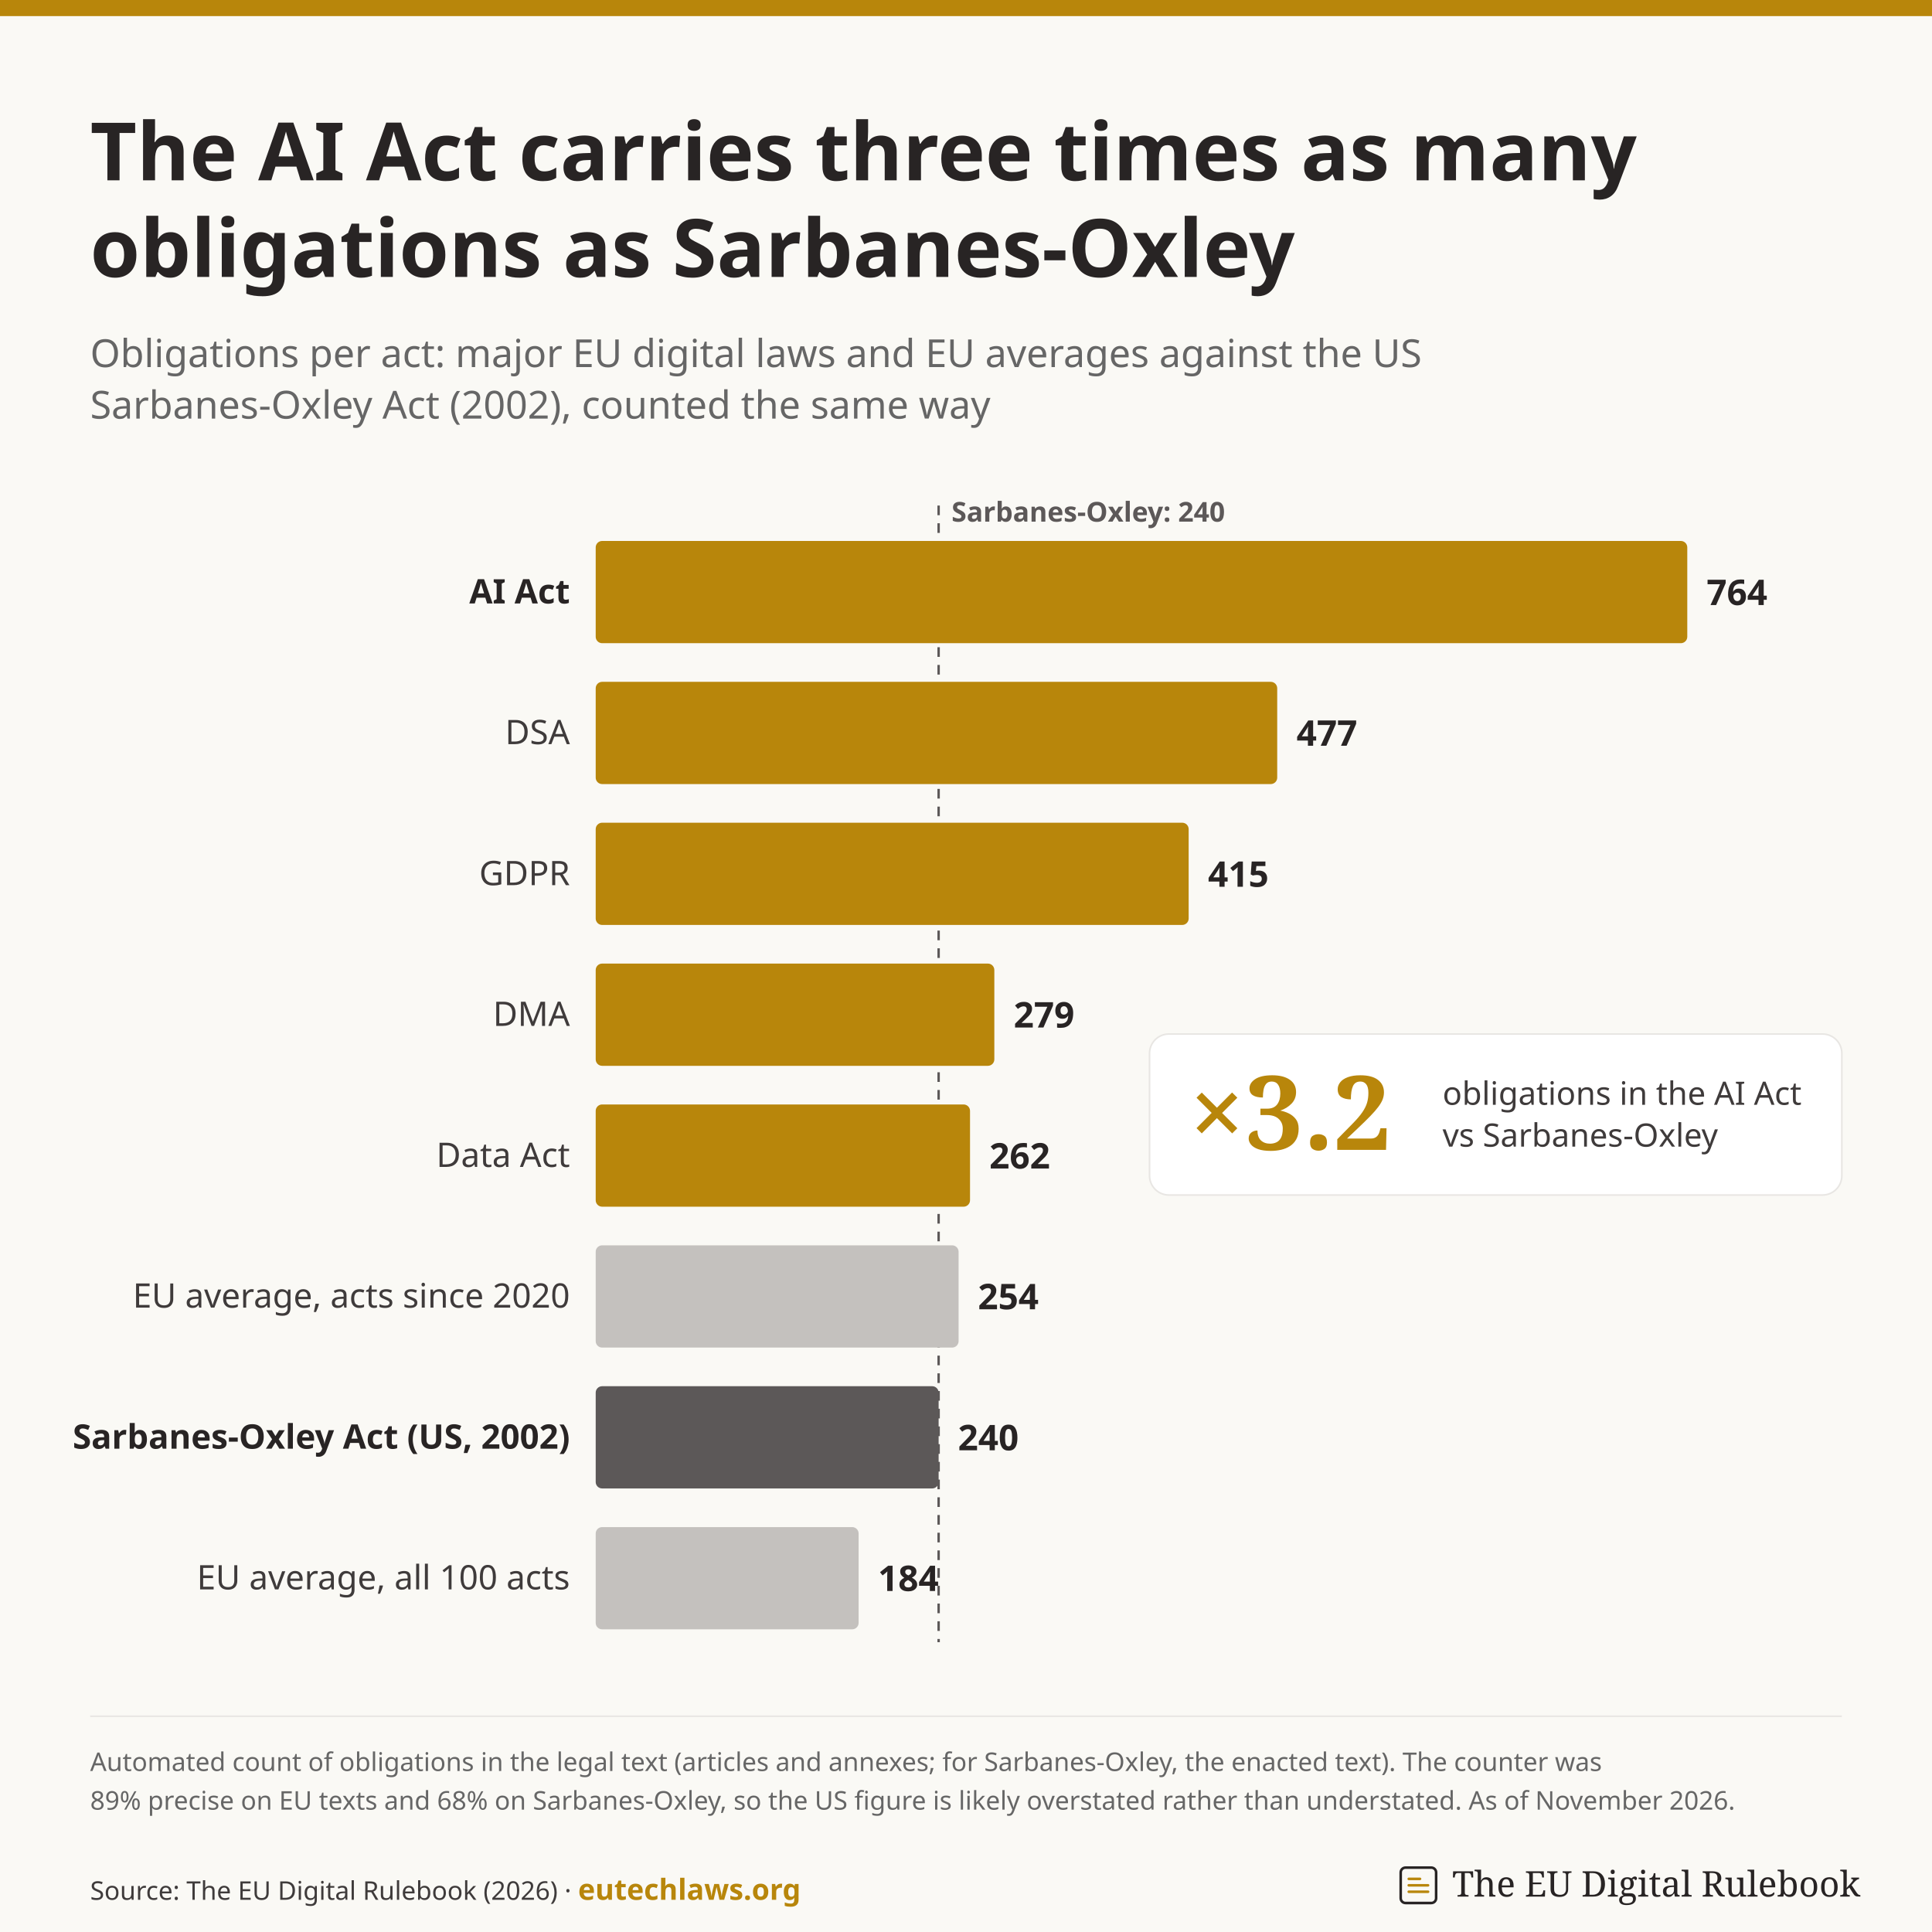
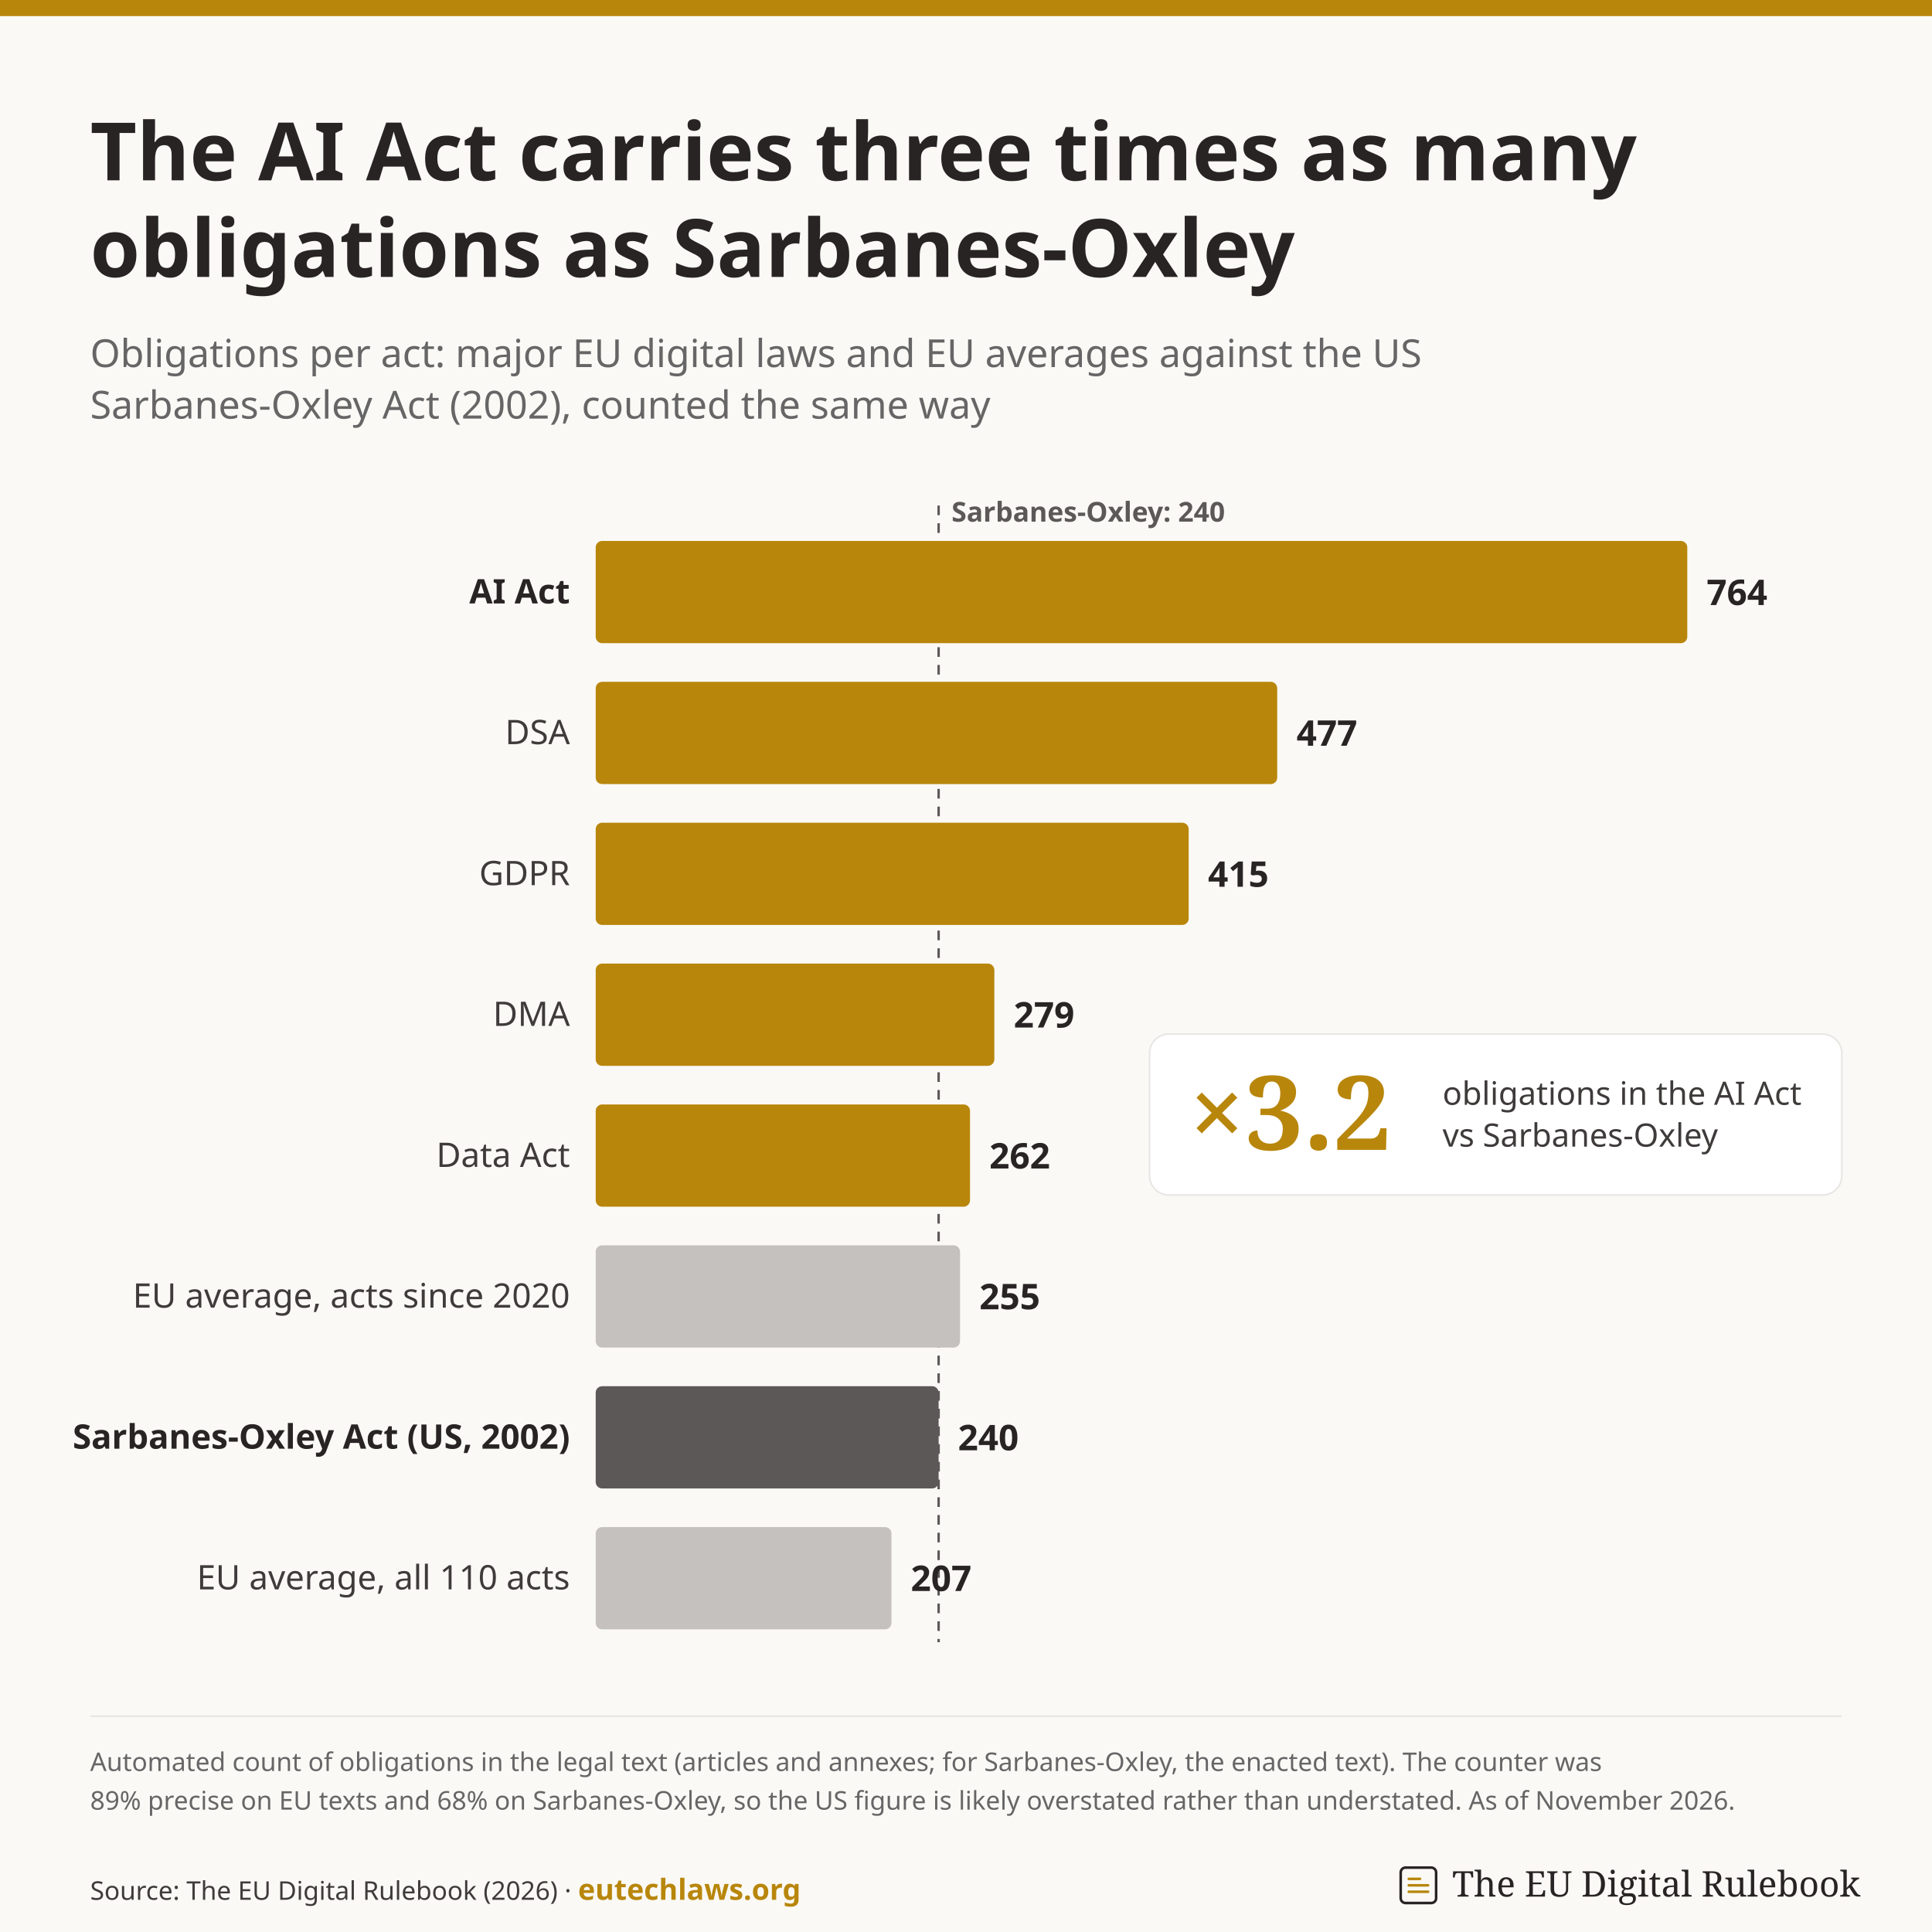
- <svg xmlns="http://www.w3.org/2000/svg" viewBox="0 0 1200 1200" width="100%" role="img" aria-label="The AI Act carries three times as many obligations as Sarbanes-Oxley: AI Act 764; DSA 477; GDPR 415; DMA 279; Data Act 262; EU average, acts since 2020 254; Sarbanes-Oxley Act (US, 2002) 240; EU average, all 100 acts 184">
+ <svg xmlns="http://www.w3.org/2000/svg" viewBox="0 0 1200 1200" width="100%" role="img" aria-label="The AI Act carries three times as many obligations as Sarbanes-Oxley: AI Act 764; DSA 477; GDPR 415; DMA 279; Data Act 262; EU average, acts since 2020 255; Sarbanes-Oxley Act (US, 2002) 240; EU average, all 110 acts 207">
  <rect width="1200" height="1200" fill="#FAF9F5" />
  <rect width="1200" height="10" fill="#B8860B" />
  <text x="56.0" y="112.0" text-anchor="start" font-family="DM Sans, sans-serif" font-size="50" font-weight="700" fill="#282424">The AI Act carries three times as many</text>
  <text x="56.0" y="172.0" text-anchor="start" font-family="DM Sans, sans-serif" font-size="50" font-weight="700" fill="#282424">obligations as Sarbanes-Oxley</text>
  <text x="56.0" y="228.0" text-anchor="start" font-family="DM Sans, sans-serif" font-size="24" font-weight="400" fill="#666666">Obligations per act: major EU digital laws and EU averages against the US</text>
  <text x="56.0" y="260.0" text-anchor="start" font-family="DM Sans, sans-serif" font-size="24" font-weight="400" fill="#666666">Sarbanes-Oxley Act (2002), counted the same way</text>
  <line x1="583.0" x2="583.0" y1="314" y2="1020" stroke="#5C5858" stroke-width="1.5" stroke-dasharray="6 5" />
  <text x="591.0" y="324.0" text-anchor="start" font-family="DM Sans, sans-serif" font-size="17" font-weight="600" fill="#5C5858">Sarbanes-Oxley: 240</text>
  <text x="354.0" y="374.8" text-anchor="end" font-family="DM Sans, sans-serif" font-size="21" font-weight="600" fill="#282424">AI Act</text>
  <rect x="370" y="336.0" width="678.0" height="63.5" rx="4" fill="#B8860B" />
  <text x="1060.0" y="375.8" text-anchor="start" font-family="DM Sans, sans-serif" font-size="22" font-weight="700" fill="#282424">764</text>
  <text x="354.0" y="462.2" text-anchor="end" font-family="DM Sans, sans-serif" font-size="21" font-weight="400" fill="#3F3B3B">DSA</text>
  <rect x="370" y="423.5" width="423.3" height="63.5" rx="4" fill="#B8860B" />
  <text x="805.3" y="463.2" text-anchor="start" font-family="DM Sans, sans-serif" font-size="22" font-weight="700" fill="#282424">477</text>
  <text x="354.0" y="549.8" text-anchor="end" font-family="DM Sans, sans-serif" font-size="21" font-weight="400" fill="#3F3B3B">GDPR</text>
  <rect x="370" y="511.0" width="368.3" height="63.5" rx="4" fill="#B8860B" />
  <text x="750.3" y="550.8" text-anchor="start" font-family="DM Sans, sans-serif" font-size="22" font-weight="700" fill="#282424">415</text>
  <text x="354.0" y="637.2" text-anchor="end" font-family="DM Sans, sans-serif" font-size="21" font-weight="400" fill="#3F3B3B">DMA</text>
  <rect x="370" y="598.5" width="247.6" height="63.5" rx="4" fill="#B8860B" />
  <text x="629.6" y="638.2" text-anchor="start" font-family="DM Sans, sans-serif" font-size="22" font-weight="700" fill="#282424">279</text>
  <text x="354.0" y="724.8" text-anchor="end" font-family="DM Sans, sans-serif" font-size="21" font-weight="400" fill="#3F3B3B">Data Act</text>
  <rect x="370" y="686.0" width="232.5" height="63.5" rx="4" fill="#B8860B" />
  <text x="614.5" y="725.8" text-anchor="start" font-family="DM Sans, sans-serif" font-size="22" font-weight="700" fill="#282424">262</text>
  <text x="354.0" y="812.2" text-anchor="end" font-family="DM Sans, sans-serif" font-size="21" font-weight="400" fill="#3F3B3B">EU average, acts since 2020</text>
-   <rect x="370" y="773.5" width="225.4" height="63.5" rx="4" fill="#C4C1BE" />
-   <text x="607.4" y="813.2" text-anchor="start" font-family="DM Sans, sans-serif" font-size="22" font-weight="700" fill="#282424">254</text>
+   <rect x="370" y="773.5" width="226.3" height="63.5" rx="4" fill="#C4C1BE" />
+   <text x="608.3" y="813.2" text-anchor="start" font-family="DM Sans, sans-serif" font-size="22" font-weight="700" fill="#282424">255</text>
  <text x="354.0" y="899.8" text-anchor="end" font-family="DM Sans, sans-serif" font-size="21" font-weight="600" fill="#282424">Sarbanes-Oxley Act (US, 2002)</text>
  <rect x="370" y="861.0" width="213.0" height="63.5" rx="4" fill="#5C5858" />
  <text x="595.0" y="900.8" text-anchor="start" font-family="DM Sans, sans-serif" font-size="22" font-weight="700" fill="#282424">240</text>
-   <text x="354.0" y="987.2" text-anchor="end" font-family="DM Sans, sans-serif" font-size="21" font-weight="400" fill="#3F3B3B">EU average, all 100 acts</text>
-   <rect x="370" y="948.5" width="163.3" height="63.5" rx="4" fill="#C4C1BE" />
-   <text x="545.3" y="988.2" text-anchor="start" font-family="DM Sans, sans-serif" font-size="22" font-weight="700" fill="#282424">184</text>
+   <text x="354.0" y="987.2" text-anchor="end" font-family="DM Sans, sans-serif" font-size="21" font-weight="400" fill="#3F3B3B">EU average, all 110 acts</text>
+   <rect x="370" y="948.5" width="183.7" height="63.5" rx="4" fill="#C4C1BE" />
+   <text x="565.7" y="988.2" text-anchor="start" font-family="DM Sans, sans-serif" font-size="22" font-weight="700" fill="#282424">207</text>
  <rect x="714" y="642.25" width="430" height="100" rx="12" fill="#FFFFFF" stroke="#E8E6E3" />
  <text x="738.0" y="714.2" text-anchor="start" font-family="'Source Serif 4', Georgia, serif" font-size="64" font-weight="700" fill="#B8860B">×3.2</text>
  <text x="896.0" y="686.2" text-anchor="start" font-family="DM Sans, sans-serif" font-size="20" font-weight="400" fill="#3F3B3B">obligations in the AI Act</text>
  <text x="896.0" y="712.2" text-anchor="start" font-family="DM Sans, sans-serif" font-size="20" font-weight="400" fill="#3F3B3B">vs Sarbanes-Oxley</text>
  <line x1="56" x2="1144" y1="1066" y2="1066" stroke="#E8E6E3" />
  <text x="56.0" y="1100.0" text-anchor="start" font-family="DM Sans, sans-serif" font-size="16" font-weight="400" fill="#666666">Automated count of obligations in the legal text (articles and annexes; for Sarbanes-Oxley, the enacted text). The counter was</text>
  <text x="56.0" y="1124.0" text-anchor="start" font-family="DM Sans, sans-serif" font-size="16" font-weight="400" fill="#666666">89% precise on EU texts and 68% on Sarbanes-Oxley, so the US figure is likely overstated rather than understated. As of November 2026.</text>
  <g transform="translate(870,1160)">
    <rect x="0" y="0" width="22" height="22" rx="3" fill="none" stroke="#282424" stroke-width="1.6" />
    <path d="M5 15h12M5 11h12M5 7h7" stroke="#B8860B" stroke-width="1.6" stroke-linecap="round" />
  </g>
  <text x="902.0" y="1178.0" text-anchor="start" font-family="'Source Serif 4', Georgia, serif" font-size="22" font-weight="400" fill="#282424">The EU Digital Rulebook</text>
  <text x="56.0" y="1180.0" text-anchor="start" font-family="DM Sans, sans-serif" font-size="16" font-weight="500" fill="#3F3B3B">Source: The EU Digital Rulebook (2026) · <tspan fill="#B8860B" font-weight="700" font-size="18">eutechlaws.org</tspan>
  </text>
</svg>
